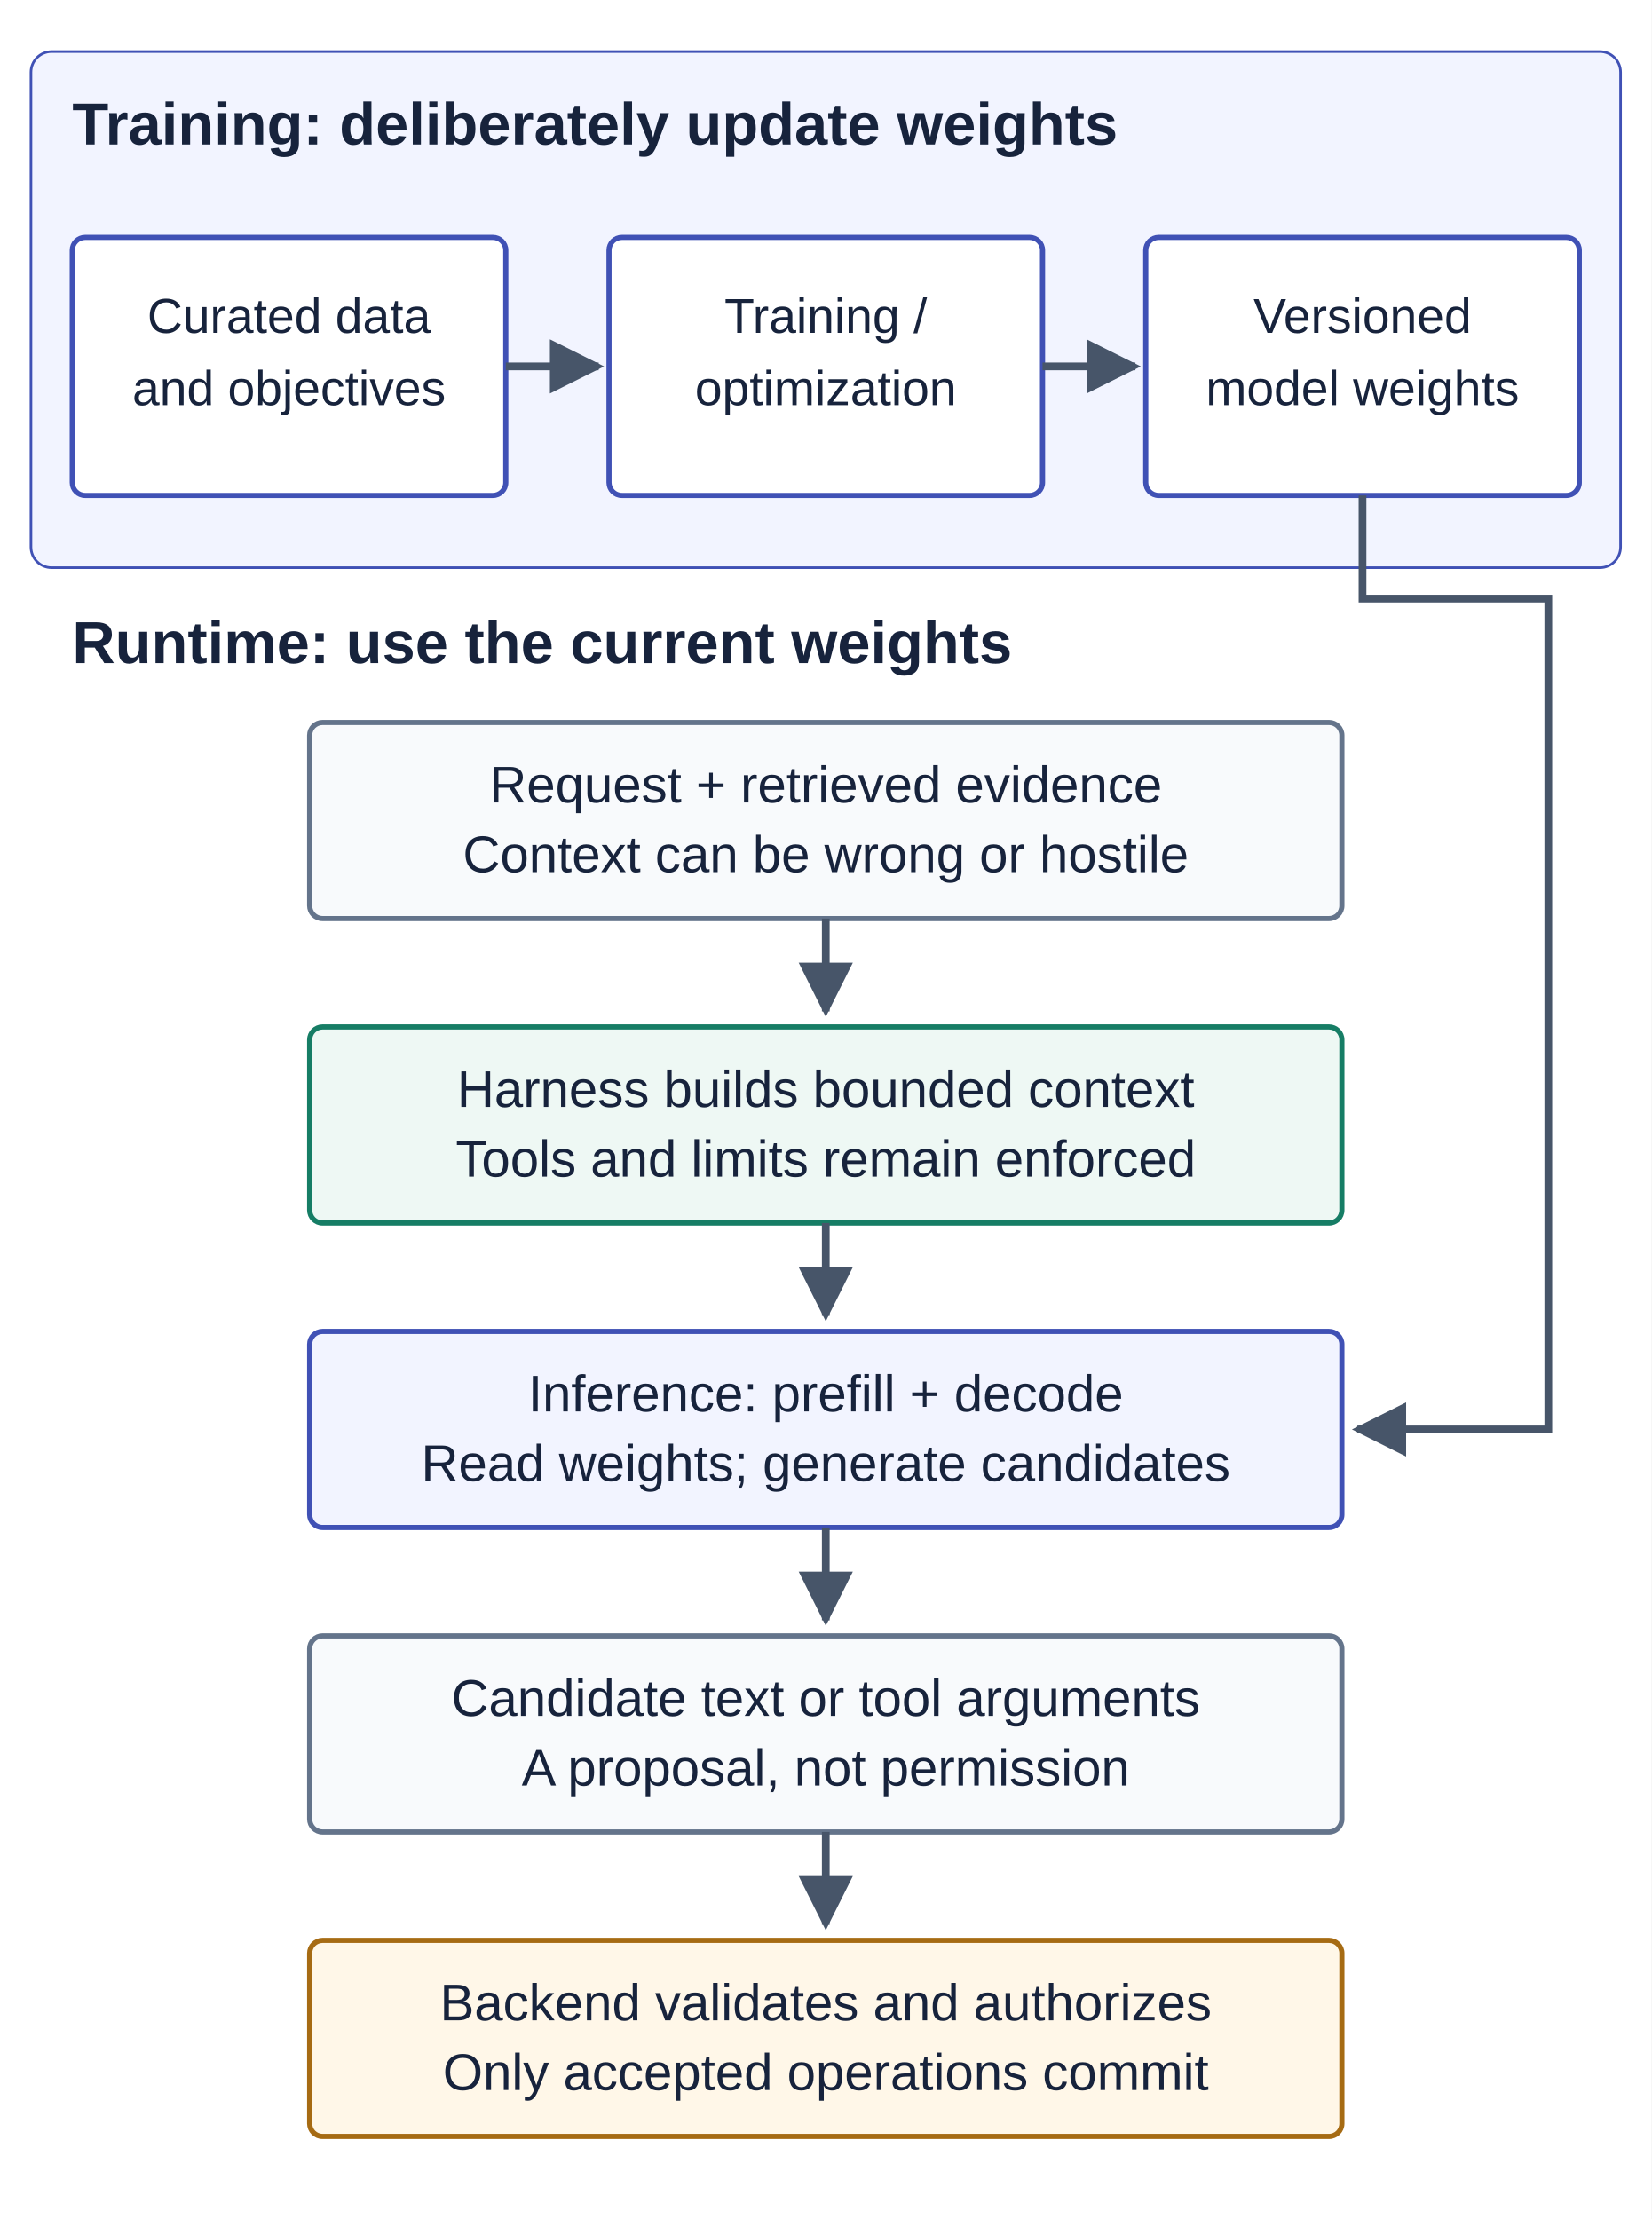
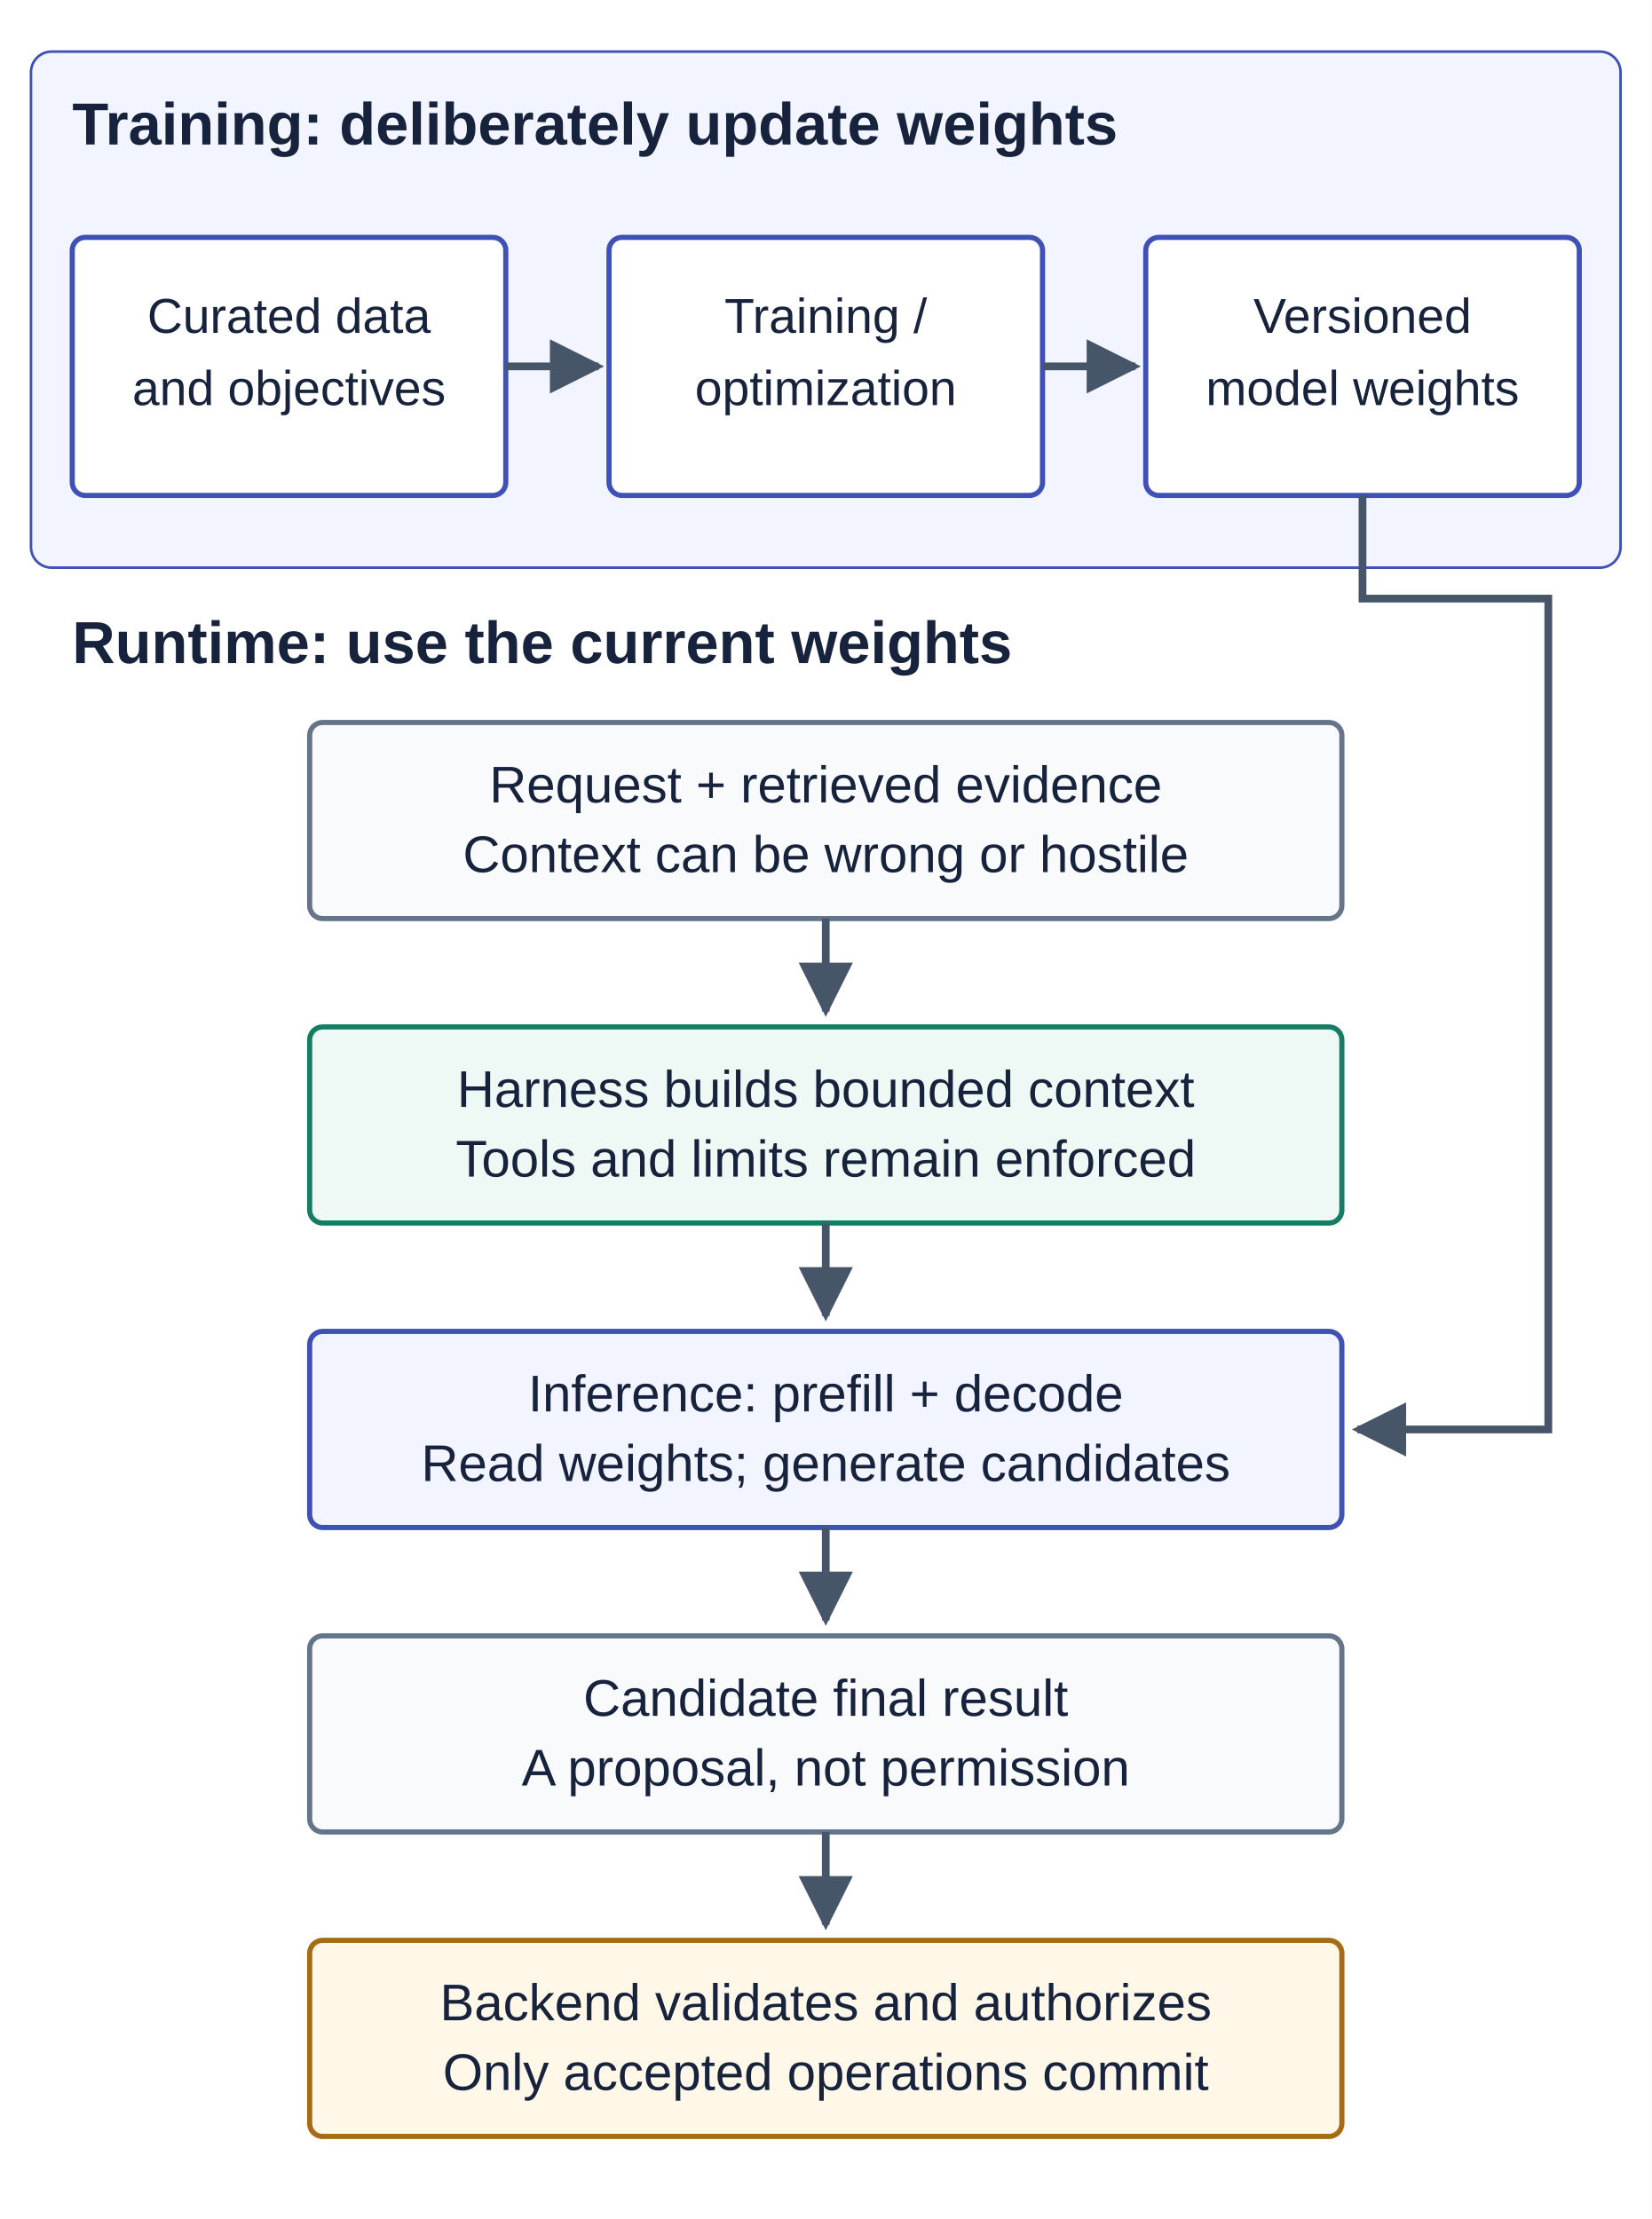
<svg xmlns="http://www.w3.org/2000/svg" width="640" height="860" viewBox="0 0 640 860" role="img" aria-labelledby="data-title data-desc">
  <defs>
    <marker id="arrow" viewBox="0 0 10 10" refX="9" refY="5" markerWidth="7" markerHeight="7" orient="auto-start-reverse">
      <path d="M0 0L10 5L0 10z" fill="#475569" />
    </marker>
  </defs>
  <rect width="640" height="860" fill="white" />
  <g font-family="Arial, Helvetica, sans-serif" fill="#17233c">
    <rect x="12" y="20" width="616" height="200" rx="8" fill="#f2f4ff" stroke="#4051b5" />
    <text x="28" y="56" font-size="23" font-weight="bold">Training: deliberately update weights</text>
    <g fill="white" stroke="#4051b5" stroke-width="2">
      <rect x="28" y="92" width="168" height="100" rx="5" />
      <rect x="236" y="92" width="168" height="100" rx="5" />
      <rect x="444" y="92" width="168" height="100" rx="5" />
    </g>
    <g font-size="19" text-anchor="middle">
      <text x="112" y="129">Curated data</text>
      <text x="112" y="157">and objectives</text>
      <text x="320" y="129">Training /</text>
      <text x="320" y="157">optimization</text>
      <text x="528" y="129">Versioned</text>
      <text x="528" y="157">model weights</text>
    </g>
    <g stroke="#475569" stroke-width="3" fill="none" marker-end="url(#arrow)">
      <path d="M196 142H232" />
      <path d="M404 142H440" />
    </g>
    <text x="28" y="257" font-size="23" font-weight="bold">Runtime: use the current weights</text>
    <g stroke-width="2">
      <rect x="120" y="280" width="400" height="76" rx="5" fill="#f8fafc" stroke="#64748b" />
      <rect x="120" y="398" width="400" height="76" rx="5" fill="#eef8f4" stroke="#167d65" />
      <rect x="120" y="516" width="400" height="76" rx="5" fill="#f2f4ff" stroke="#4051b5" />
      <rect x="120" y="634" width="400" height="76" rx="5" fill="#f8fafc" stroke="#64748b" />
      <rect x="120" y="752" width="400" height="76" rx="5" fill="#fff7e8" stroke="#a66b13" />
    </g>
    <g font-size="20" text-anchor="middle">
      <text x="320" y="311">Request + retrieved evidence</text>
      <text x="320" y="338">Context can be wrong or hostile</text>
      <text x="320" y="429">Harness builds bounded context</text>
      <text x="320" y="456">Tools and limits remain enforced</text>
      <text x="320" y="547">Inference: prefill + decode</text>
      <text x="320" y="574">Read weights; generate candidates</text>
-       <text x="320" y="665">Candidate text or tool arguments</text>
+       <text x="320" y="665">Candidate final result</text>
      <text x="320" y="692">A proposal, not permission</text>
      <text x="320" y="783">Backend validates and authorizes</text>
      <text x="320" y="810">Only accepted operations commit</text>
    </g>
    <g stroke="#475569" stroke-width="3" fill="none" marker-end="url(#arrow)">
      <path d="M320 356V392" />
      <path d="M320 474V510" />
      <path d="M320 592V628" />
      <path d="M320 710V746" />
      <path d="M528 192V232H600V554H526" />
    </g>
  </g>
</svg>
